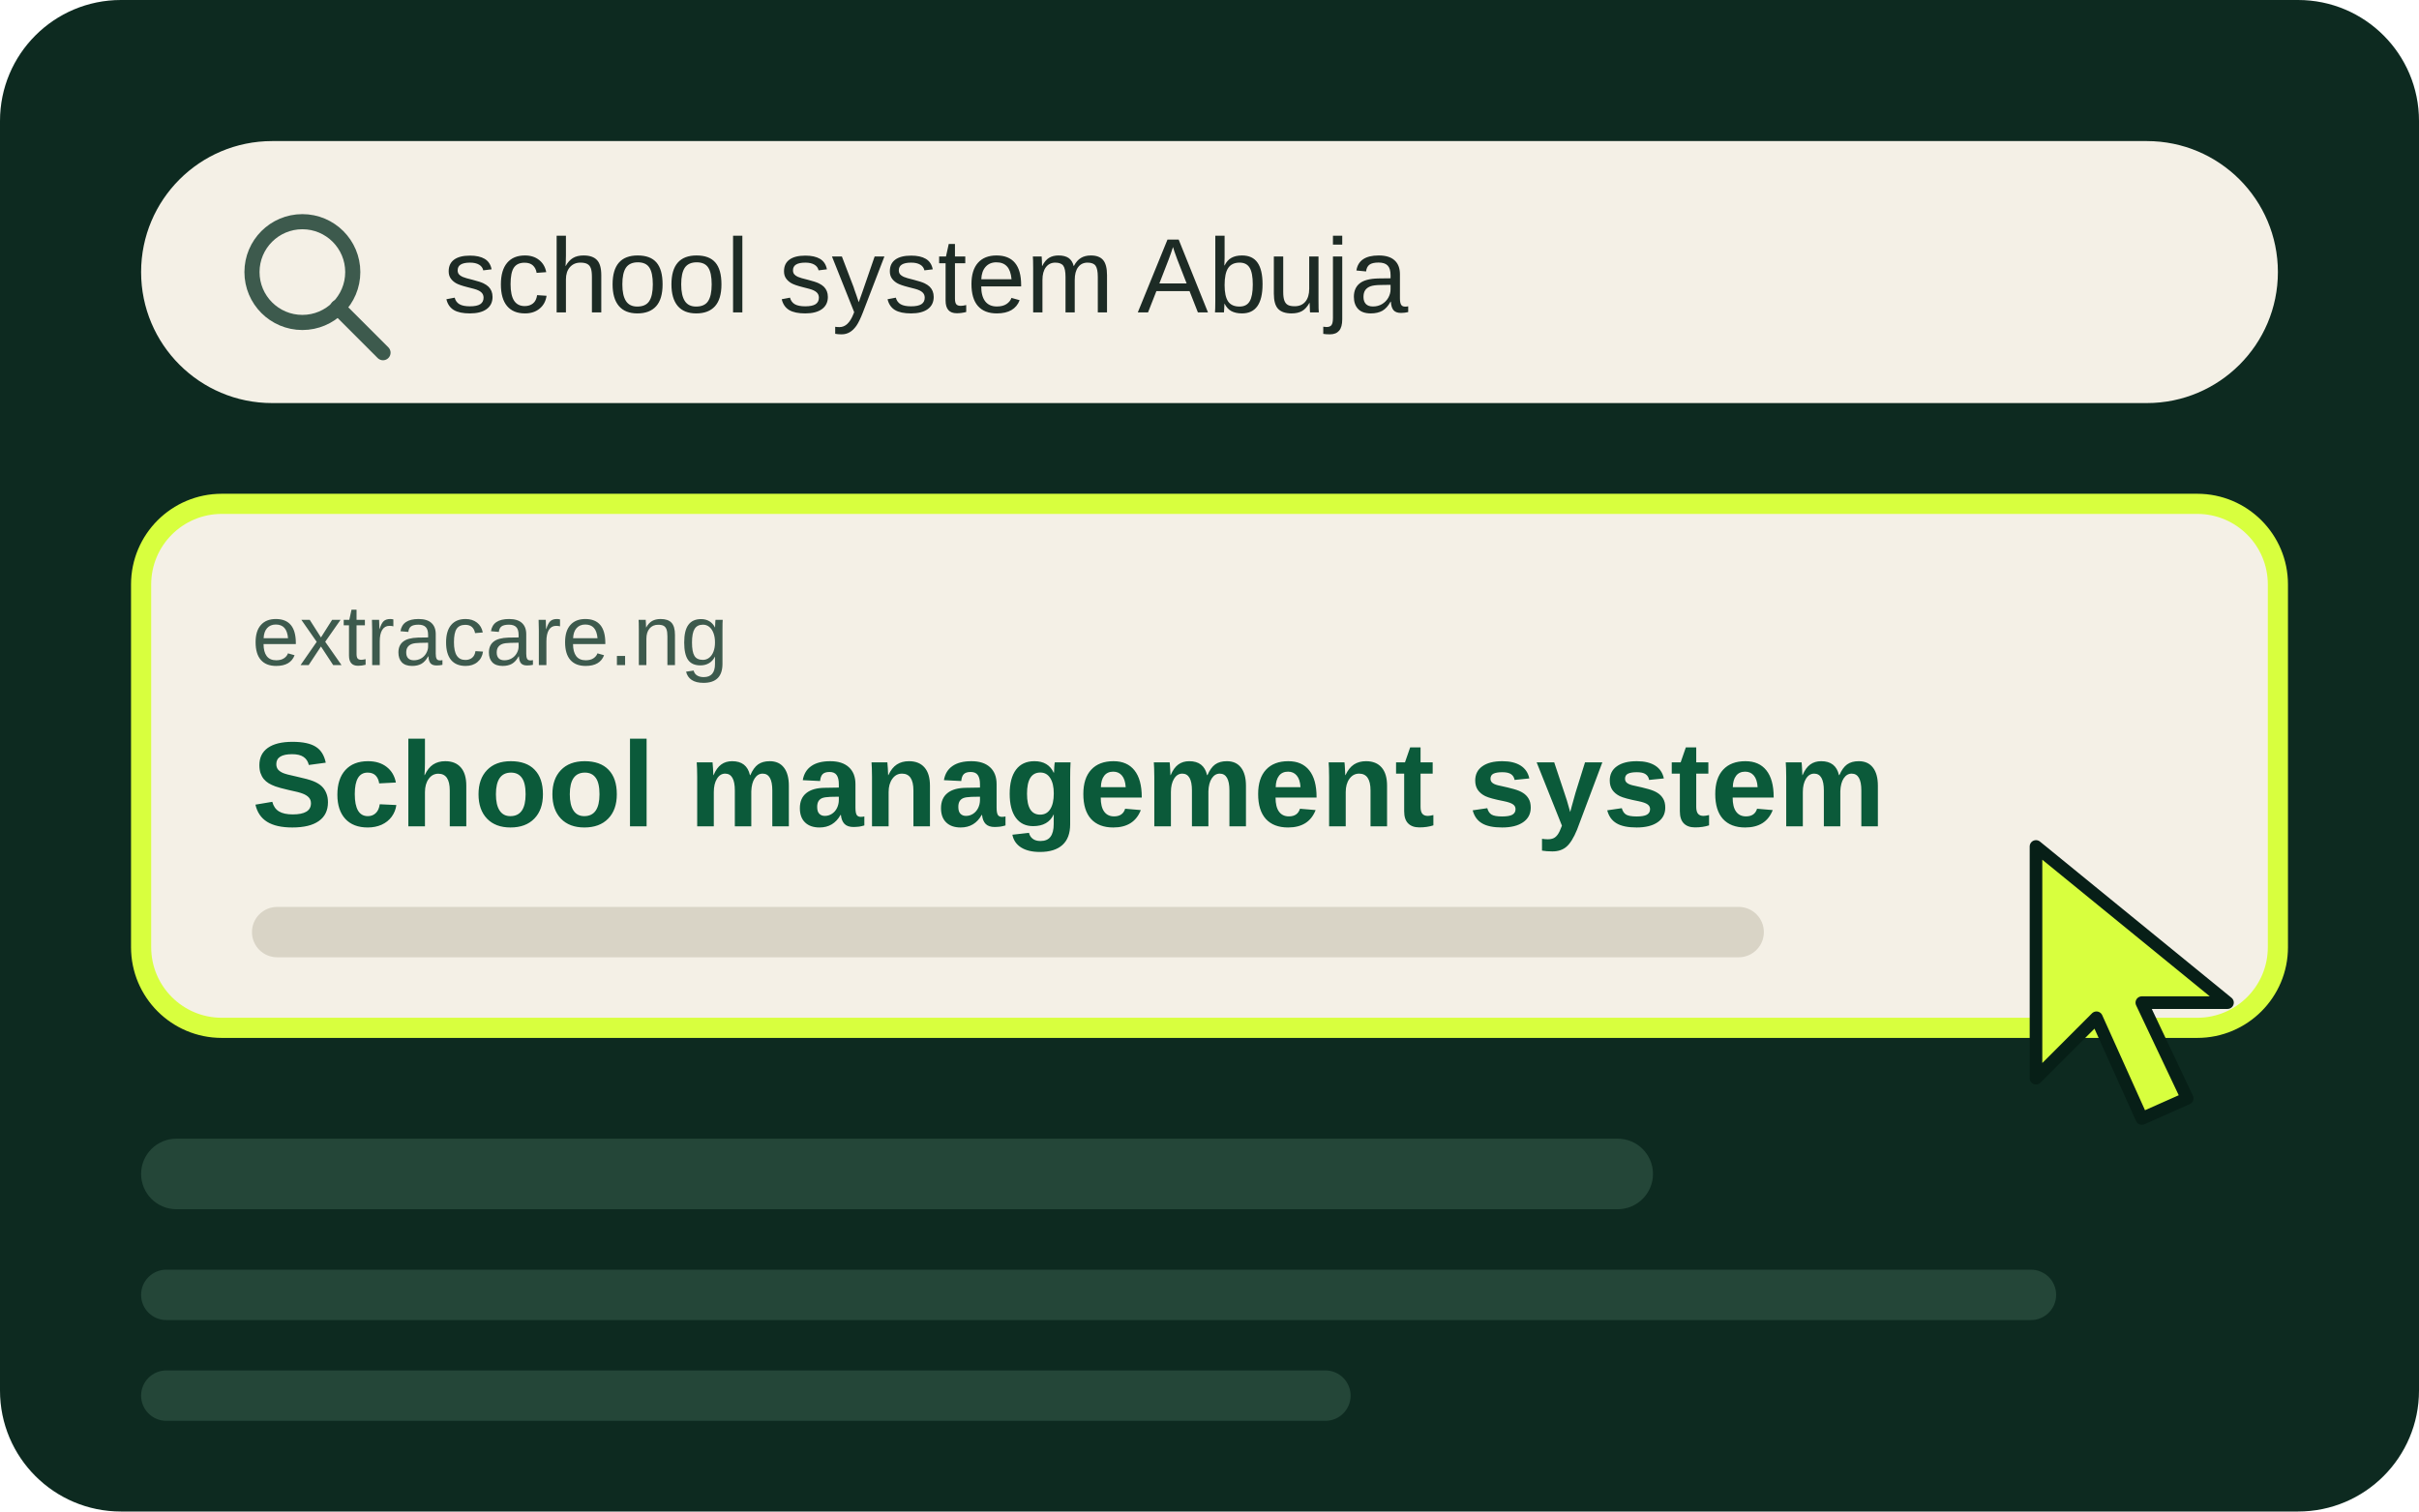
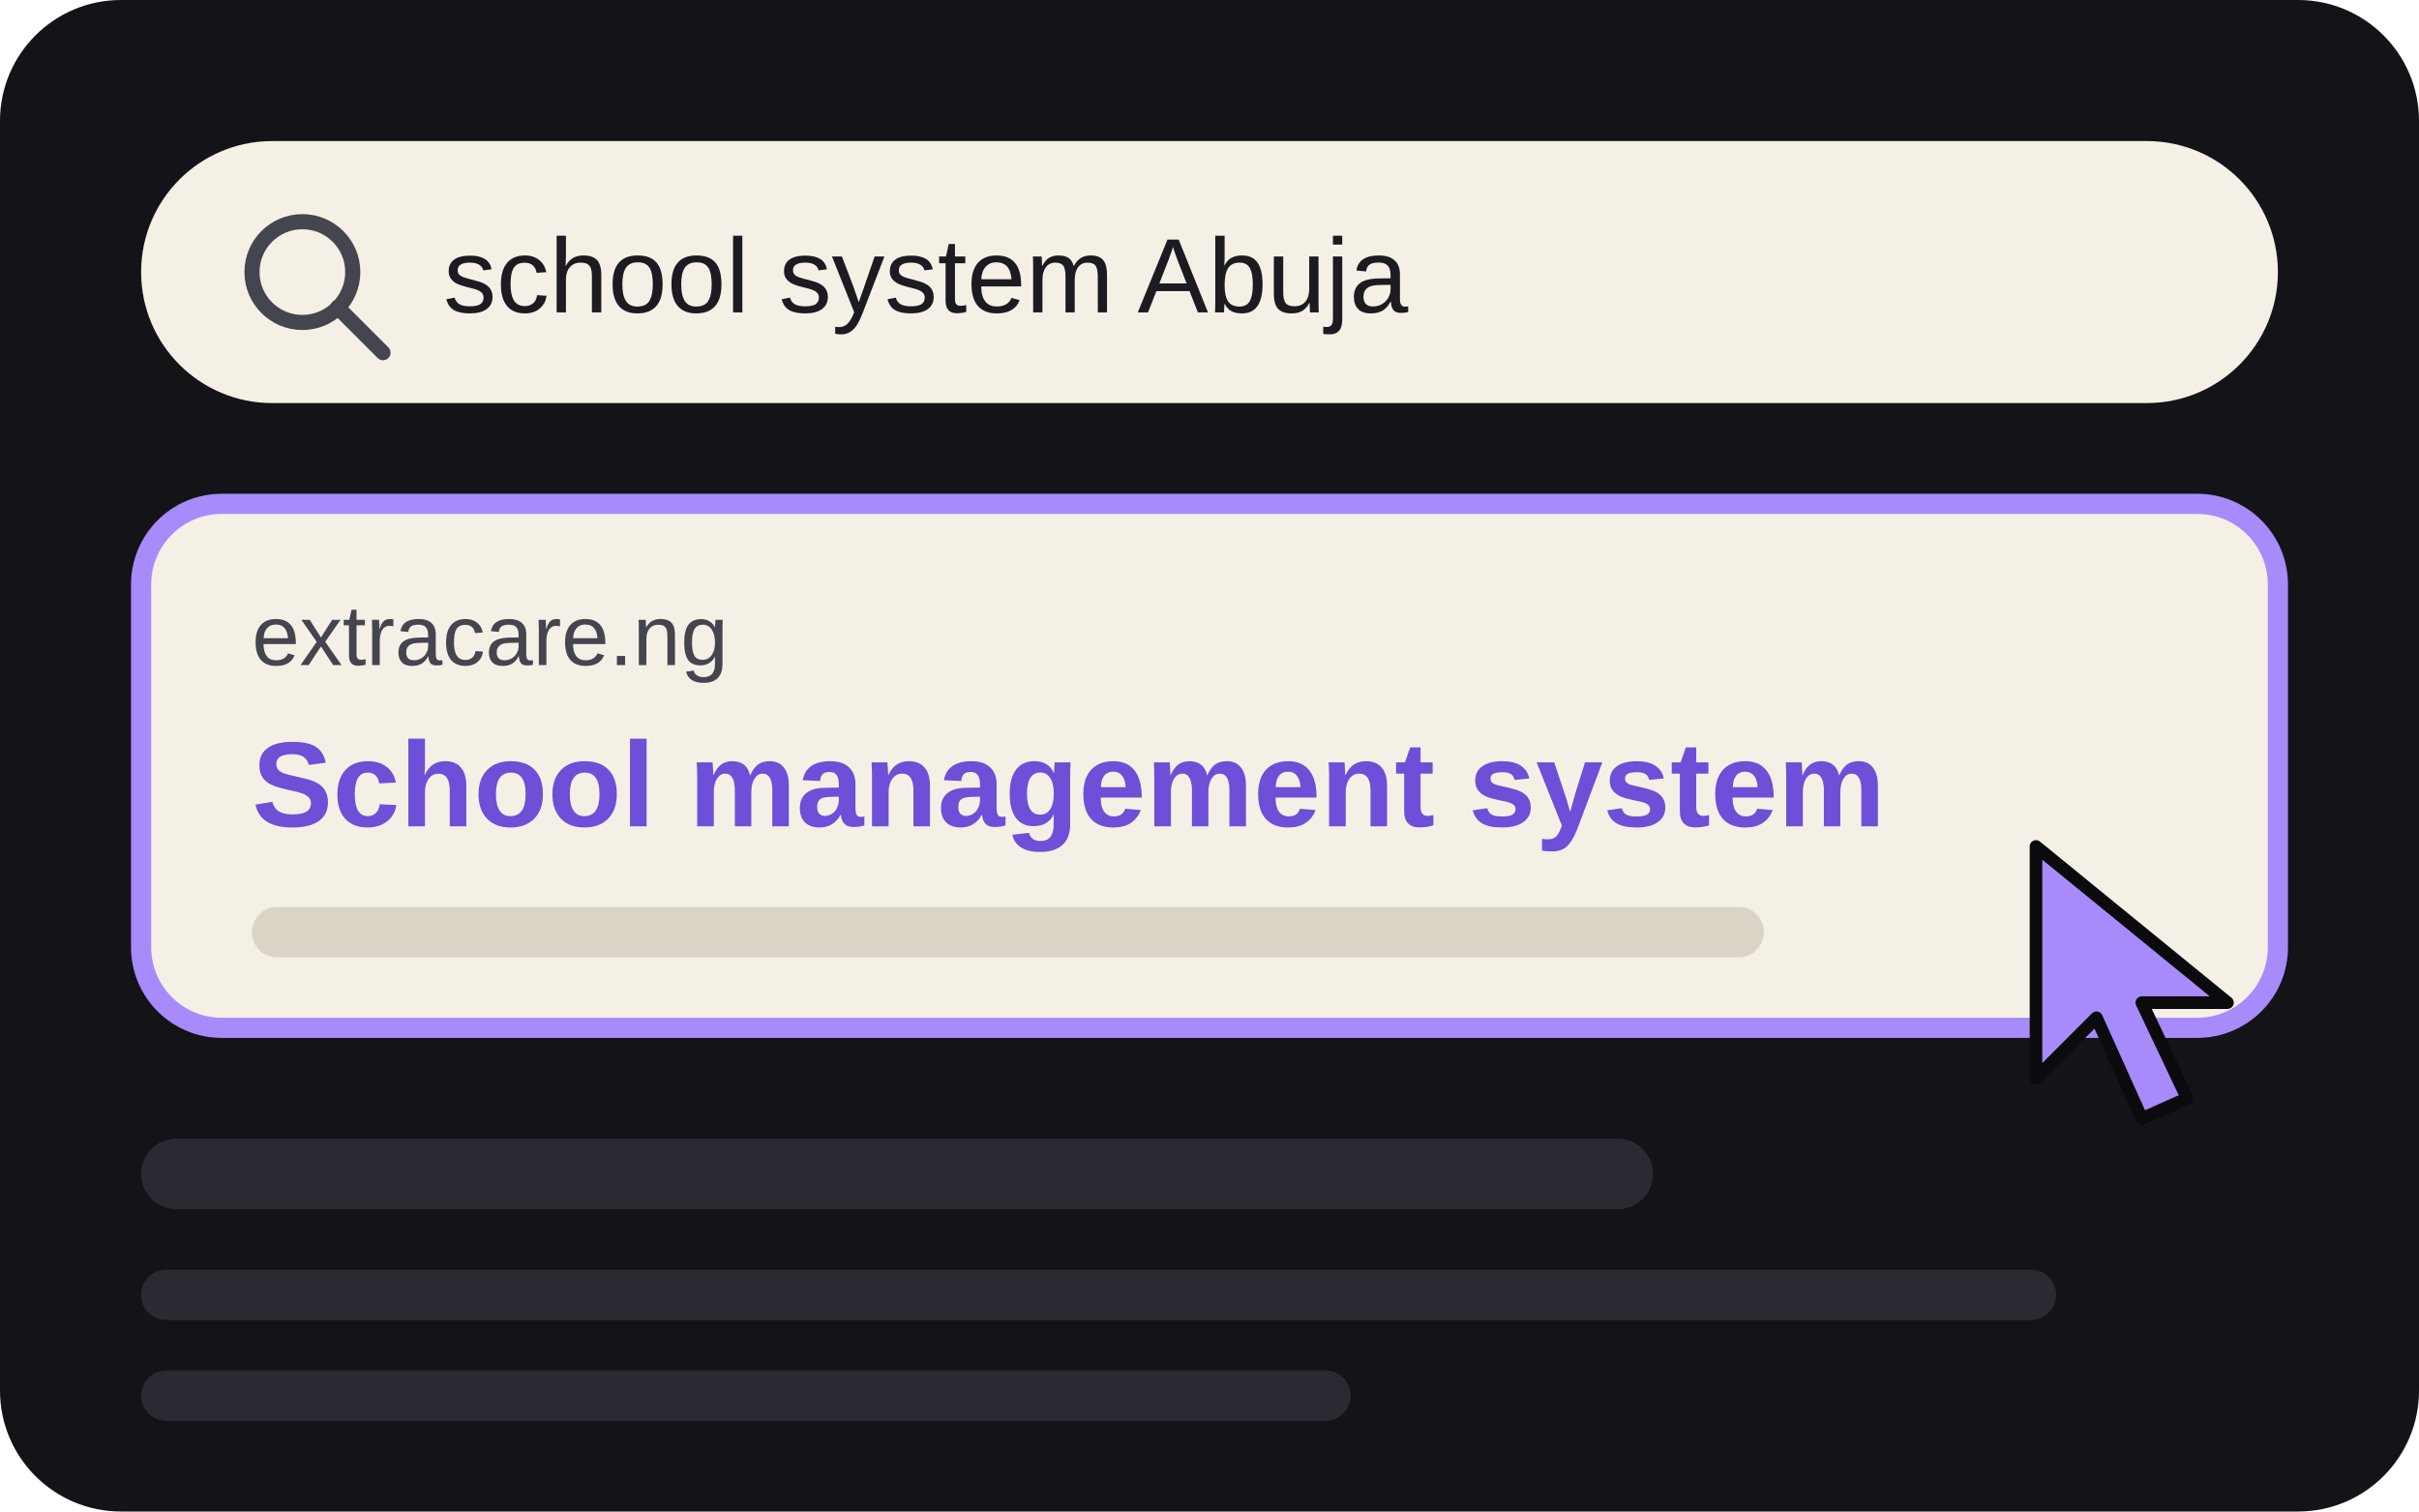
<svg xmlns="http://www.w3.org/2000/svg" viewBox="0 0 480 300" role="img" aria-labelledby="t">
-   <rect width="480" height="300" rx="24" fill="#0d2a20" />
+   <rect width="480" height="300" rx="24" fill="#131318" />
  <rect x="28" y="28" width="424" height="52" rx="26" fill="#f4f0e6" />
-   <circle cx="60" cy="54" r="10" fill="none" stroke="#3d5a4d" stroke-width="3" />
-   <path d="M67 61l9 9" stroke="#3d5a4d" stroke-width="3" stroke-linecap="round" />
-   <text x="88" y="62" font-family="Arial,Helvetica,sans-serif" font-size="21" fill="#1d2b25">school system Abuja</text>
-   <rect x="28" y="100" width="424" height="104" rx="16" fill="#f4f0e6" stroke="#d8ff3e" stroke-width="4" />
-   <text x="50" y="132" font-family="Arial,Helvetica,sans-serif" font-size="17" fill="#3d5a4d">extracare.ng</text>
-   <text x="50" y="164" font-family="Arial,Helvetica,sans-serif" font-size="24" font-weight="700" fill="#0b5a3a">School management system</text>
+   <circle cx="60" cy="54" r="10" fill="none" stroke="#45454f" stroke-width="3" />
+   <path d="M67 61l9 9" stroke="#45454f" stroke-width="3" stroke-linecap="round" />
+   <text x="88" y="62" font-family="Arial,Helvetica,sans-serif" font-size="21" fill="#1b1b21">school system Abuja</text>
+   <rect x="28" y="100" width="424" height="104" rx="16" fill="#f4f0e6" stroke="#a78bfa" stroke-width="4" />
+   <text x="50" y="132" font-family="Arial,Helvetica,sans-serif" font-size="17" fill="#45454f">extracare.ng</text>
+   <text x="50" y="164" font-family="Arial,Helvetica,sans-serif" font-size="24" font-weight="700" fill="#6d4fd8">School management system</text>
  <rect x="50" y="180" width="300" height="10" rx="5" fill="#d9d4c6" />
-   <g fill="#244638">
+   <g fill="#2a2a33">
    <rect x="28" y="226" width="300" height="14" rx="7" />
    <rect x="28" y="252" width="380" height="10" rx="5" />
    <rect x="28" y="272" width="240" height="10" rx="5" />
  </g>
-   <path d="M404 168l0 46 12-12 9 20 9-4-9-19 17 0z" fill="#d8ff3e" stroke="#071f17" stroke-width="2.5" stroke-linejoin="round" />
+   <path d="M404 168l0 46 12-12 9 20 9-4-9-19 17 0z" fill="#a78bfa" stroke="#0b0b0e" stroke-width="2.5" stroke-linejoin="round" />
</svg>
